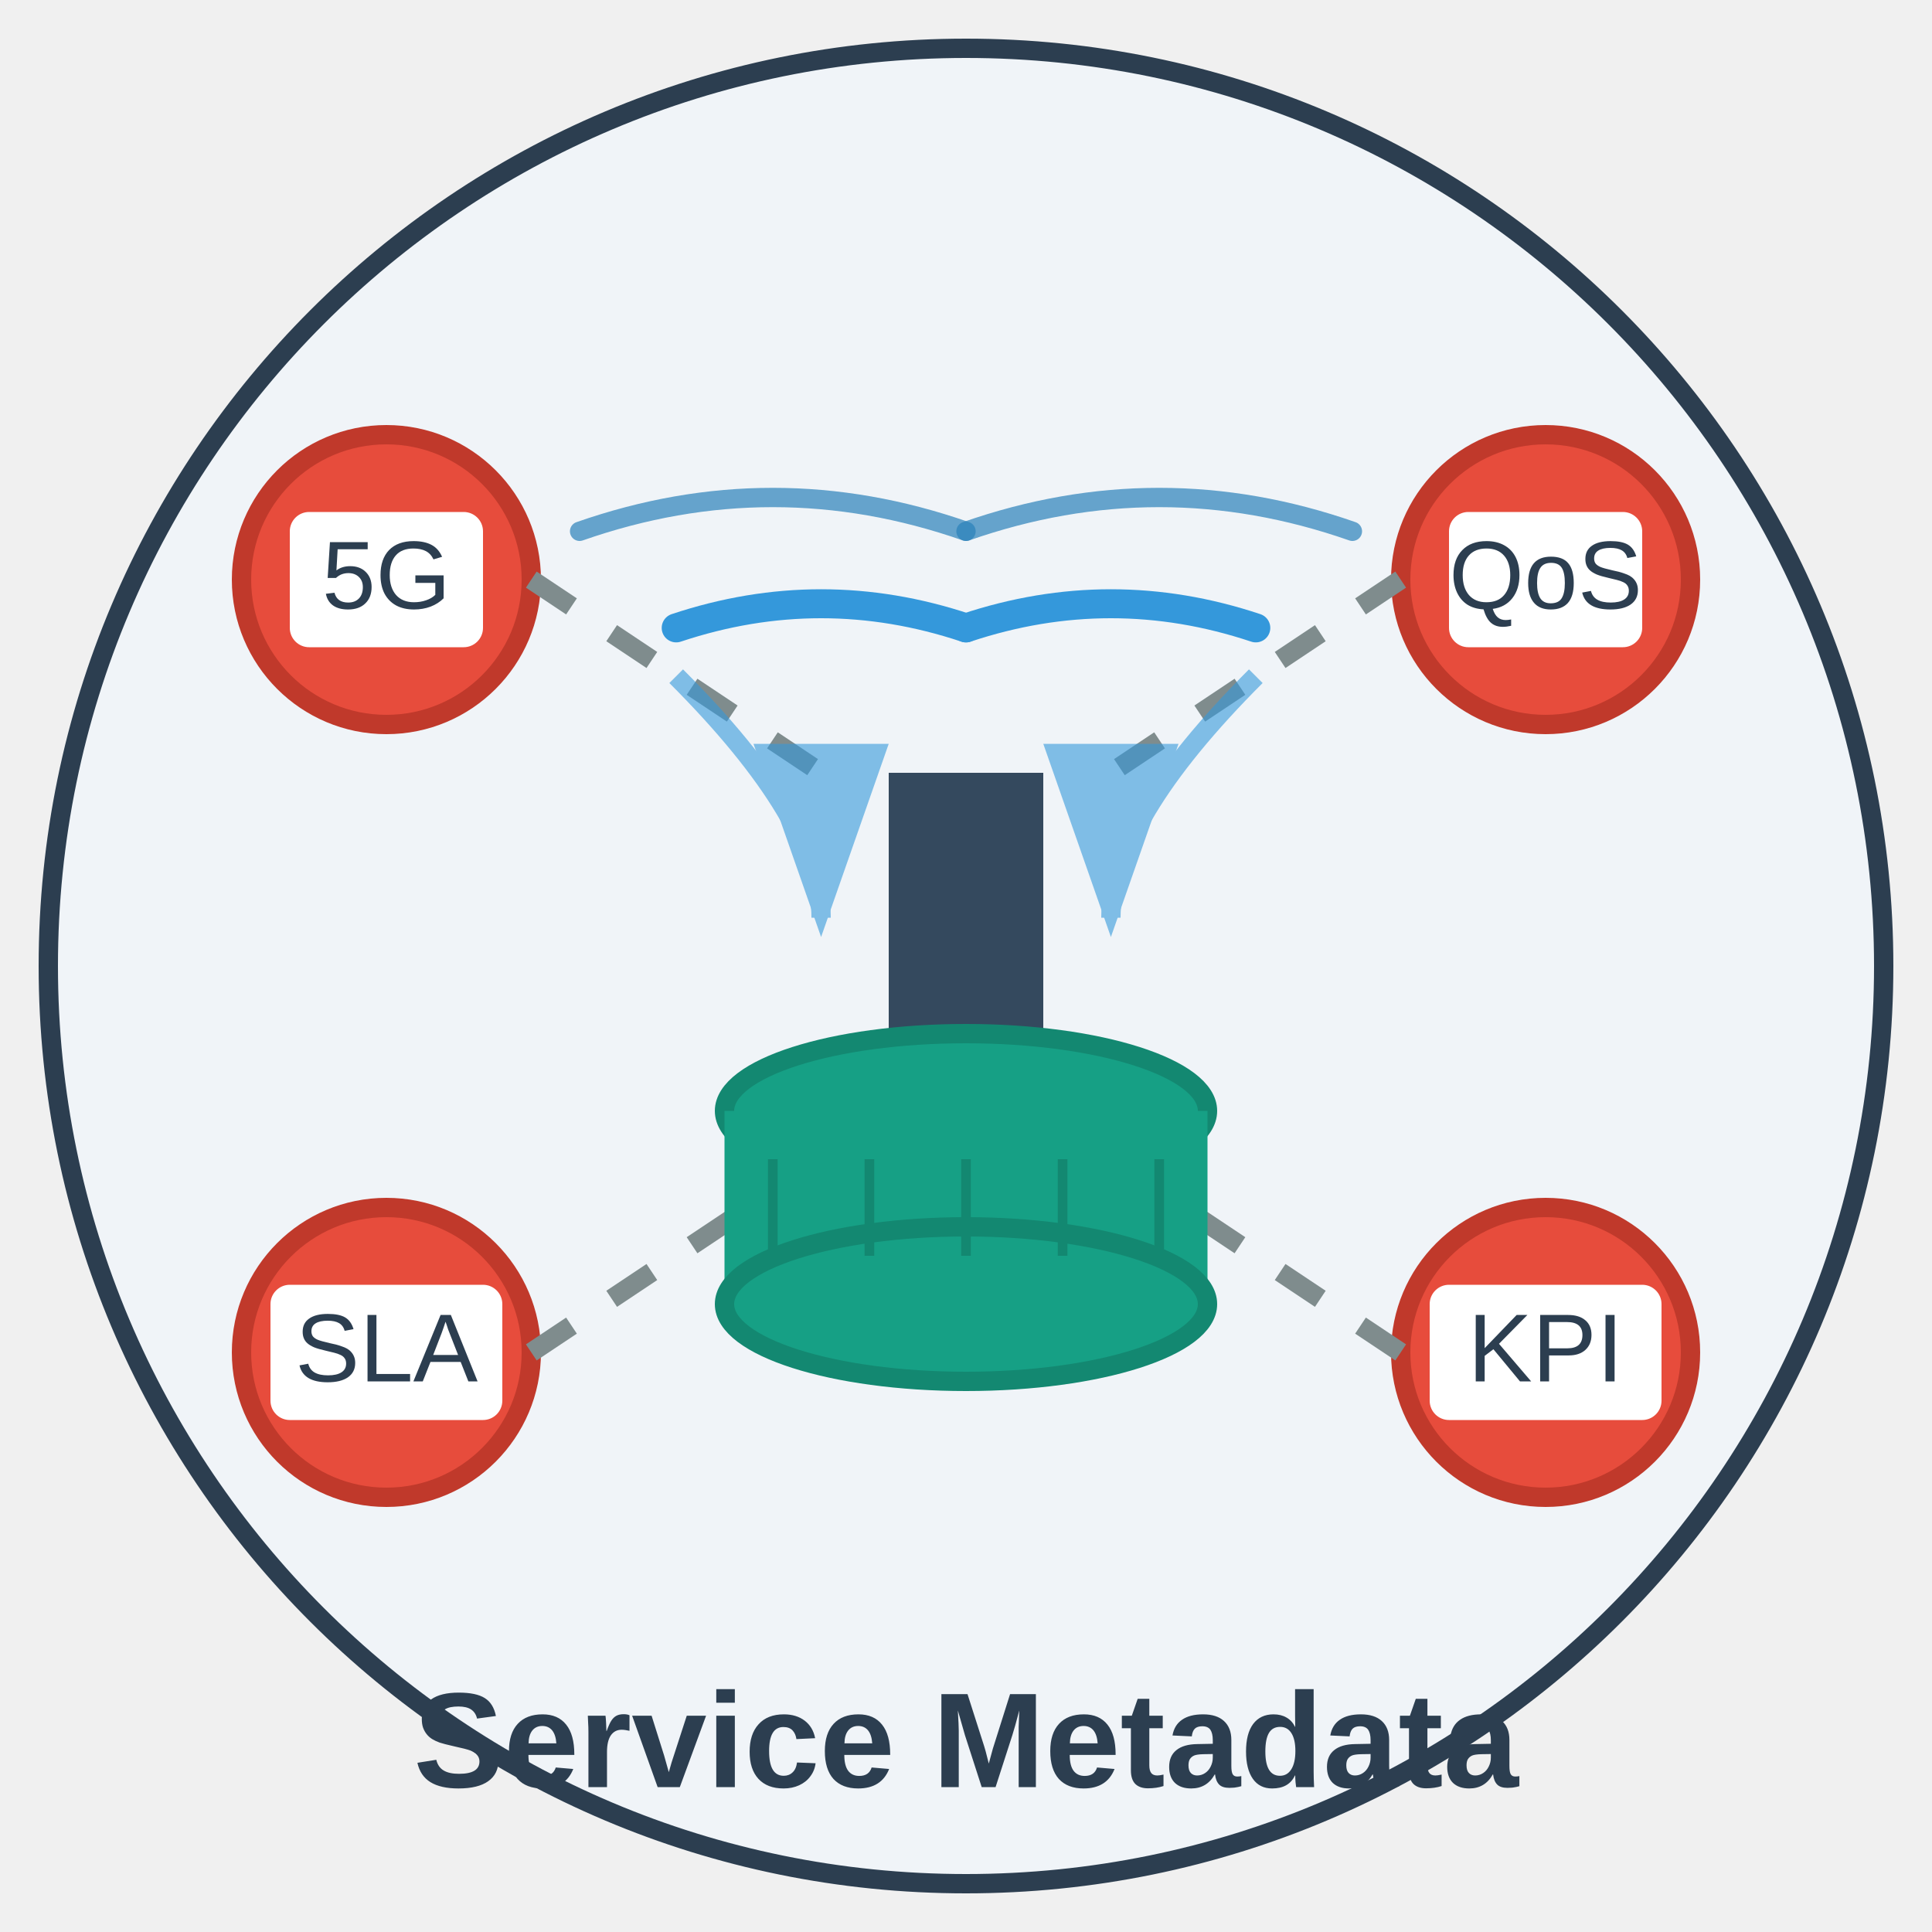
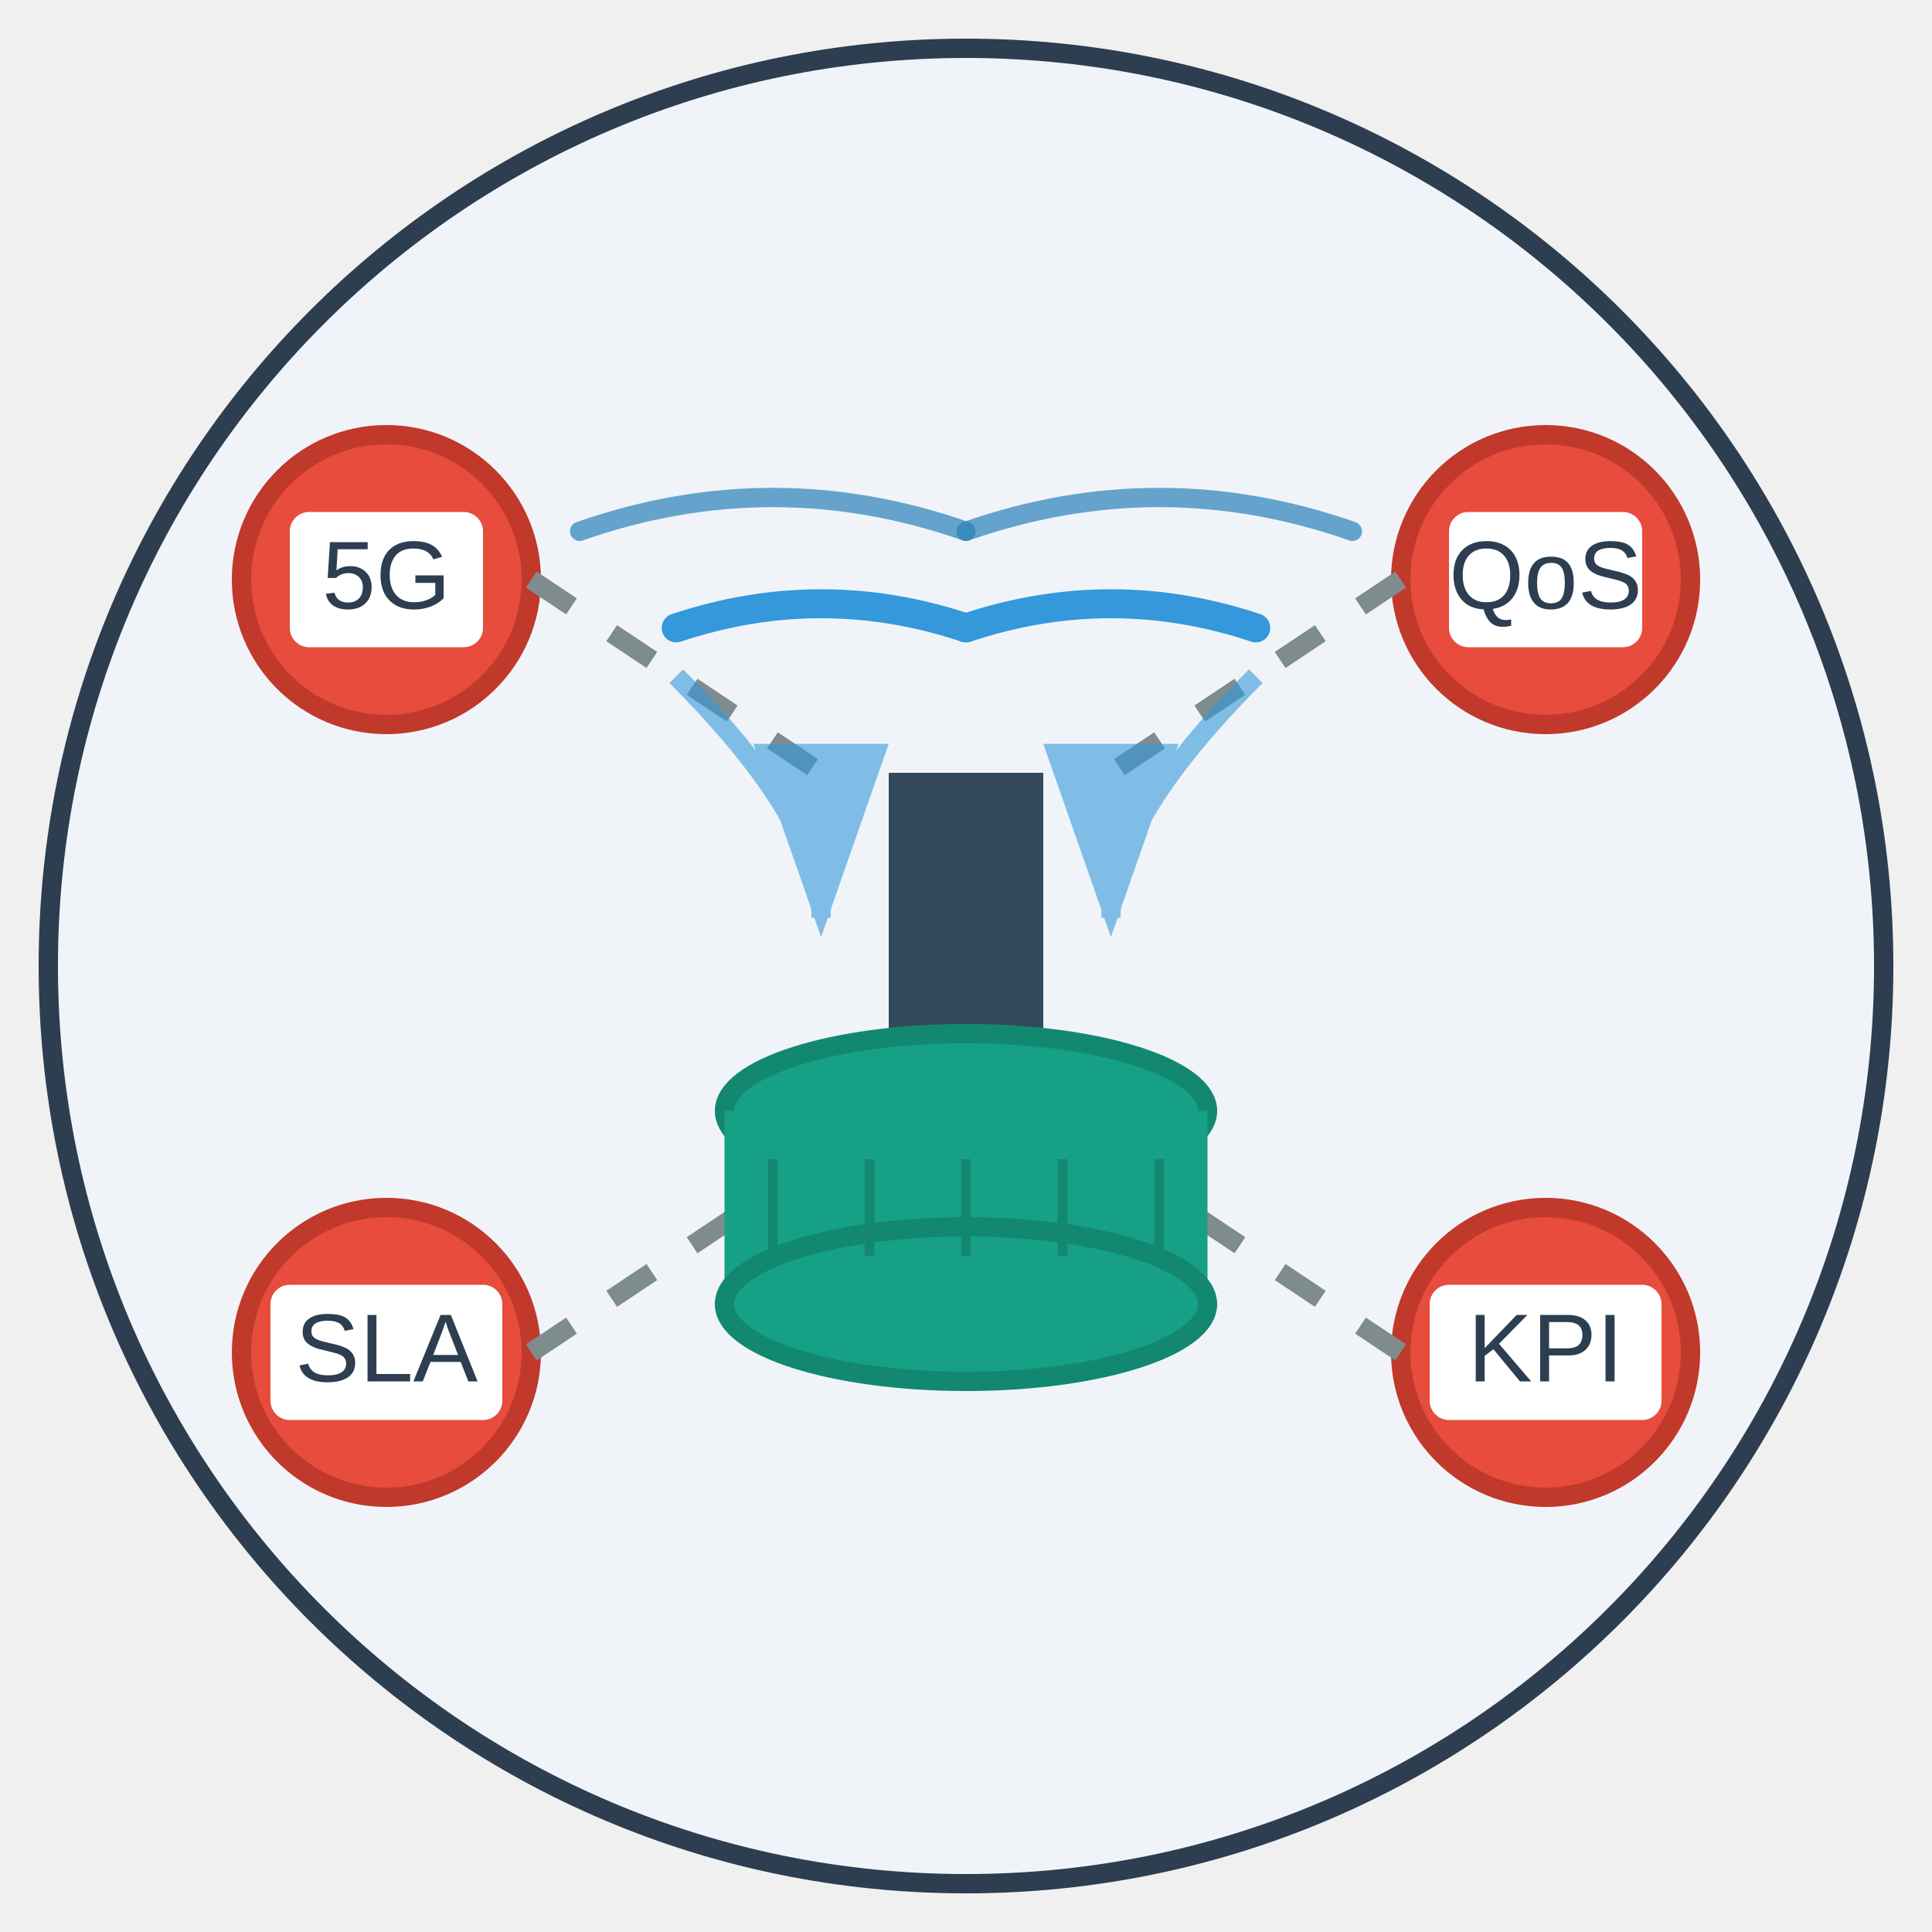
<svg xmlns="http://www.w3.org/2000/svg" viewBox="0 0 200 200" width="200" height="200">
  <circle cx="100" cy="100" r="95" fill="#f0f4f8" stroke="#2c3e50" stroke-width="2" />
  <g transform="translate(100, 100)">
    <rect x="-8" y="-20" width="16" height="40" fill="#34495e" />
    <path d="M -30 -35 Q -15 -40, 0 -35" fill="none" stroke="#3498db" stroke-width="3" stroke-linecap="round" />
    <path d="M 30 -35 Q 15 -40, 0 -35" fill="none" stroke="#3498db" stroke-width="3" stroke-linecap="round" />
    <path d="M -40 -45 Q -20 -52, 0 -45" fill="none" stroke="#2980b9" stroke-width="2" stroke-linecap="round" opacity="0.7" />
    <path d="M 40 -45 Q 20 -52, 0 -45" fill="none" stroke="#2980b9" stroke-width="2" stroke-linecap="round" opacity="0.7" />
  </g>
  <circle cx="40" cy="60" r="15" fill="#e74c3c" stroke="#c0392b" stroke-width="2" />
  <circle cx="160" cy="60" r="15" fill="#e74c3c" stroke="#c0392b" stroke-width="2" />
  <circle cx="40" cy="140" r="15" fill="#e74c3c" stroke="#c0392b" stroke-width="2" />
  <circle cx="160" cy="140" r="15" fill="#e74c3c" stroke="#c0392b" stroke-width="2" />
  <line x1="55" y1="60" x2="85" y2="80" stroke="#7f8c8d" stroke-width="2" stroke-dasharray="5,5" />
  <line x1="145" y1="60" x2="115" y2="80" stroke="#7f8c8d" stroke-width="2" stroke-dasharray="5,5" />
  <line x1="55" y1="140" x2="85" y2="120" stroke="#7f8c8d" stroke-width="2" stroke-dasharray="5,5" />
  <line x1="145" y1="140" x2="115" y2="120" stroke="#7f8c8d" stroke-width="2" stroke-dasharray="5,5" />
  <g transform="translate(40, 60)">
    <rect x="-10" y="-7" width="20" height="14" fill="white" rx="2" />
    <text x="0" y="3" text-anchor="middle" font-family="Arial, sans-serif" font-size="10" fill="#2c3e50">5G</text>
  </g>
  <g transform="translate(160, 60)">
    <rect x="-10" y="-7" width="20" height="14" fill="white" rx="2" />
    <text x="0" y="3" text-anchor="middle" font-family="Arial, sans-serif" font-size="10" fill="#2c3e50">QoS</text>
  </g>
  <g transform="translate(40, 140)">
    <rect x="-12" y="-7" width="24" height="14" fill="white" rx="2" />
    <text x="0" y="3" text-anchor="middle" font-family="Arial, sans-serif" font-size="10" fill="#2c3e50">SLA</text>
  </g>
  <g transform="translate(160, 140)">
    <rect x="-12" y="-7" width="24" height="14" fill="white" rx="2" />
    <text x="0" y="3" text-anchor="middle" font-family="Arial, sans-serif" font-size="10" fill="#2c3e50">KPI</text>
  </g>
  <g transform="translate(100, 100)">
    <ellipse cx="0" cy="15" rx="25" ry="8" fill="#16a085" stroke="#138871" stroke-width="2" />
    <rect x="-25" y="15" width="50" height="20" fill="#16a085" />
    <ellipse cx="0" cy="35" rx="25" ry="8" fill="#16a085" stroke="#138871" stroke-width="2" />
    <line x1="-20" y1="20" x2="-20" y2="30" stroke="#138871" stroke-width="1" />
    <line x1="-10" y1="20" x2="-10" y2="30" stroke="#138871" stroke-width="1" />
    <line x1="0" y1="20" x2="0" y2="30" stroke="#138871" stroke-width="1" />
    <line x1="10" y1="20" x2="10" y2="30" stroke="#138871" stroke-width="1" />
    <line x1="20" y1="20" x2="20" y2="30" stroke="#138871" stroke-width="1" />
  </g>
  <defs>
    <marker id="arrowhead" markerWidth="10" markerHeight="7" refX="9" refY="3.5" orient="auto">
      <polygon points="0 0, 10 3.5, 0 7" fill="#3498db" />
    </marker>
  </defs>
  <path d="M 70 70 Q 85 85, 85 95" fill="none" stroke="#3498db" stroke-width="2" marker-end="url(#arrowhead)" opacity="0.6" />
  <path d="M 130 70 Q 115 85, 115 95" fill="none" stroke="#3498db" stroke-width="2" marker-end="url(#arrowhead)" opacity="0.6" />
-   <text x="100" y="185" text-anchor="middle" font-family="Arial, sans-serif" font-size="14" font-weight="bold" fill="#2c3e50">Service Metadata</text>
</svg>
